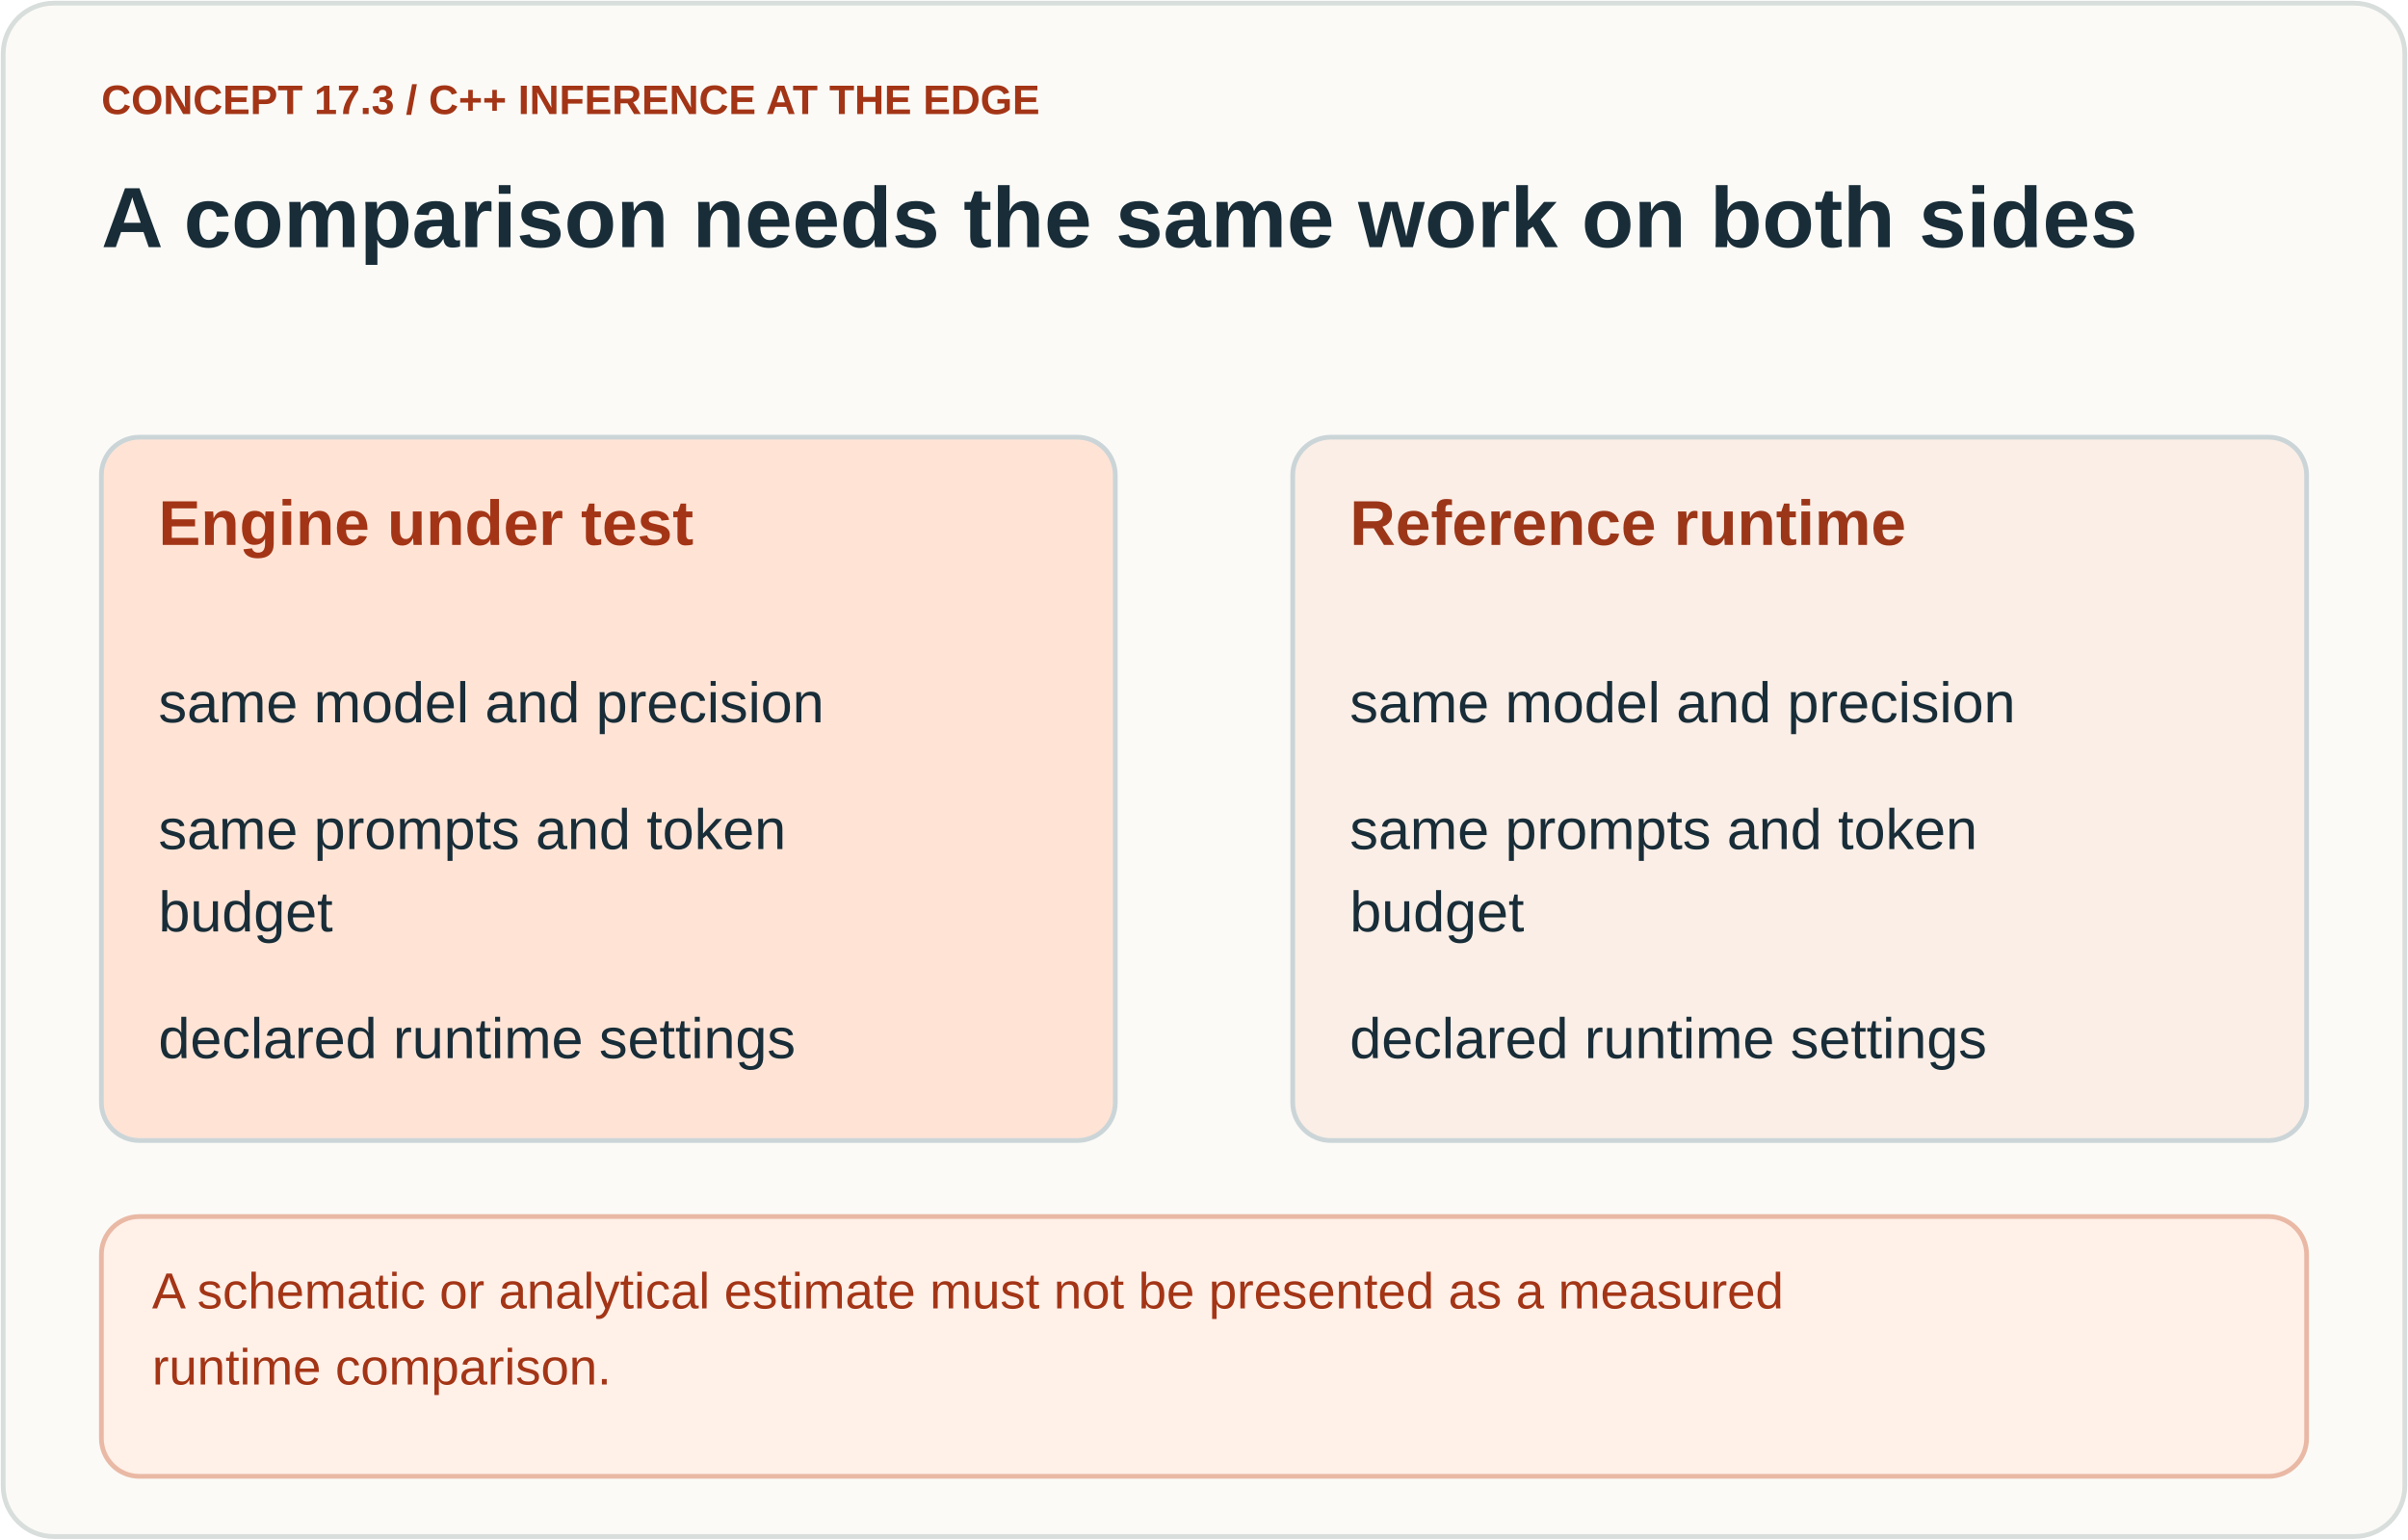
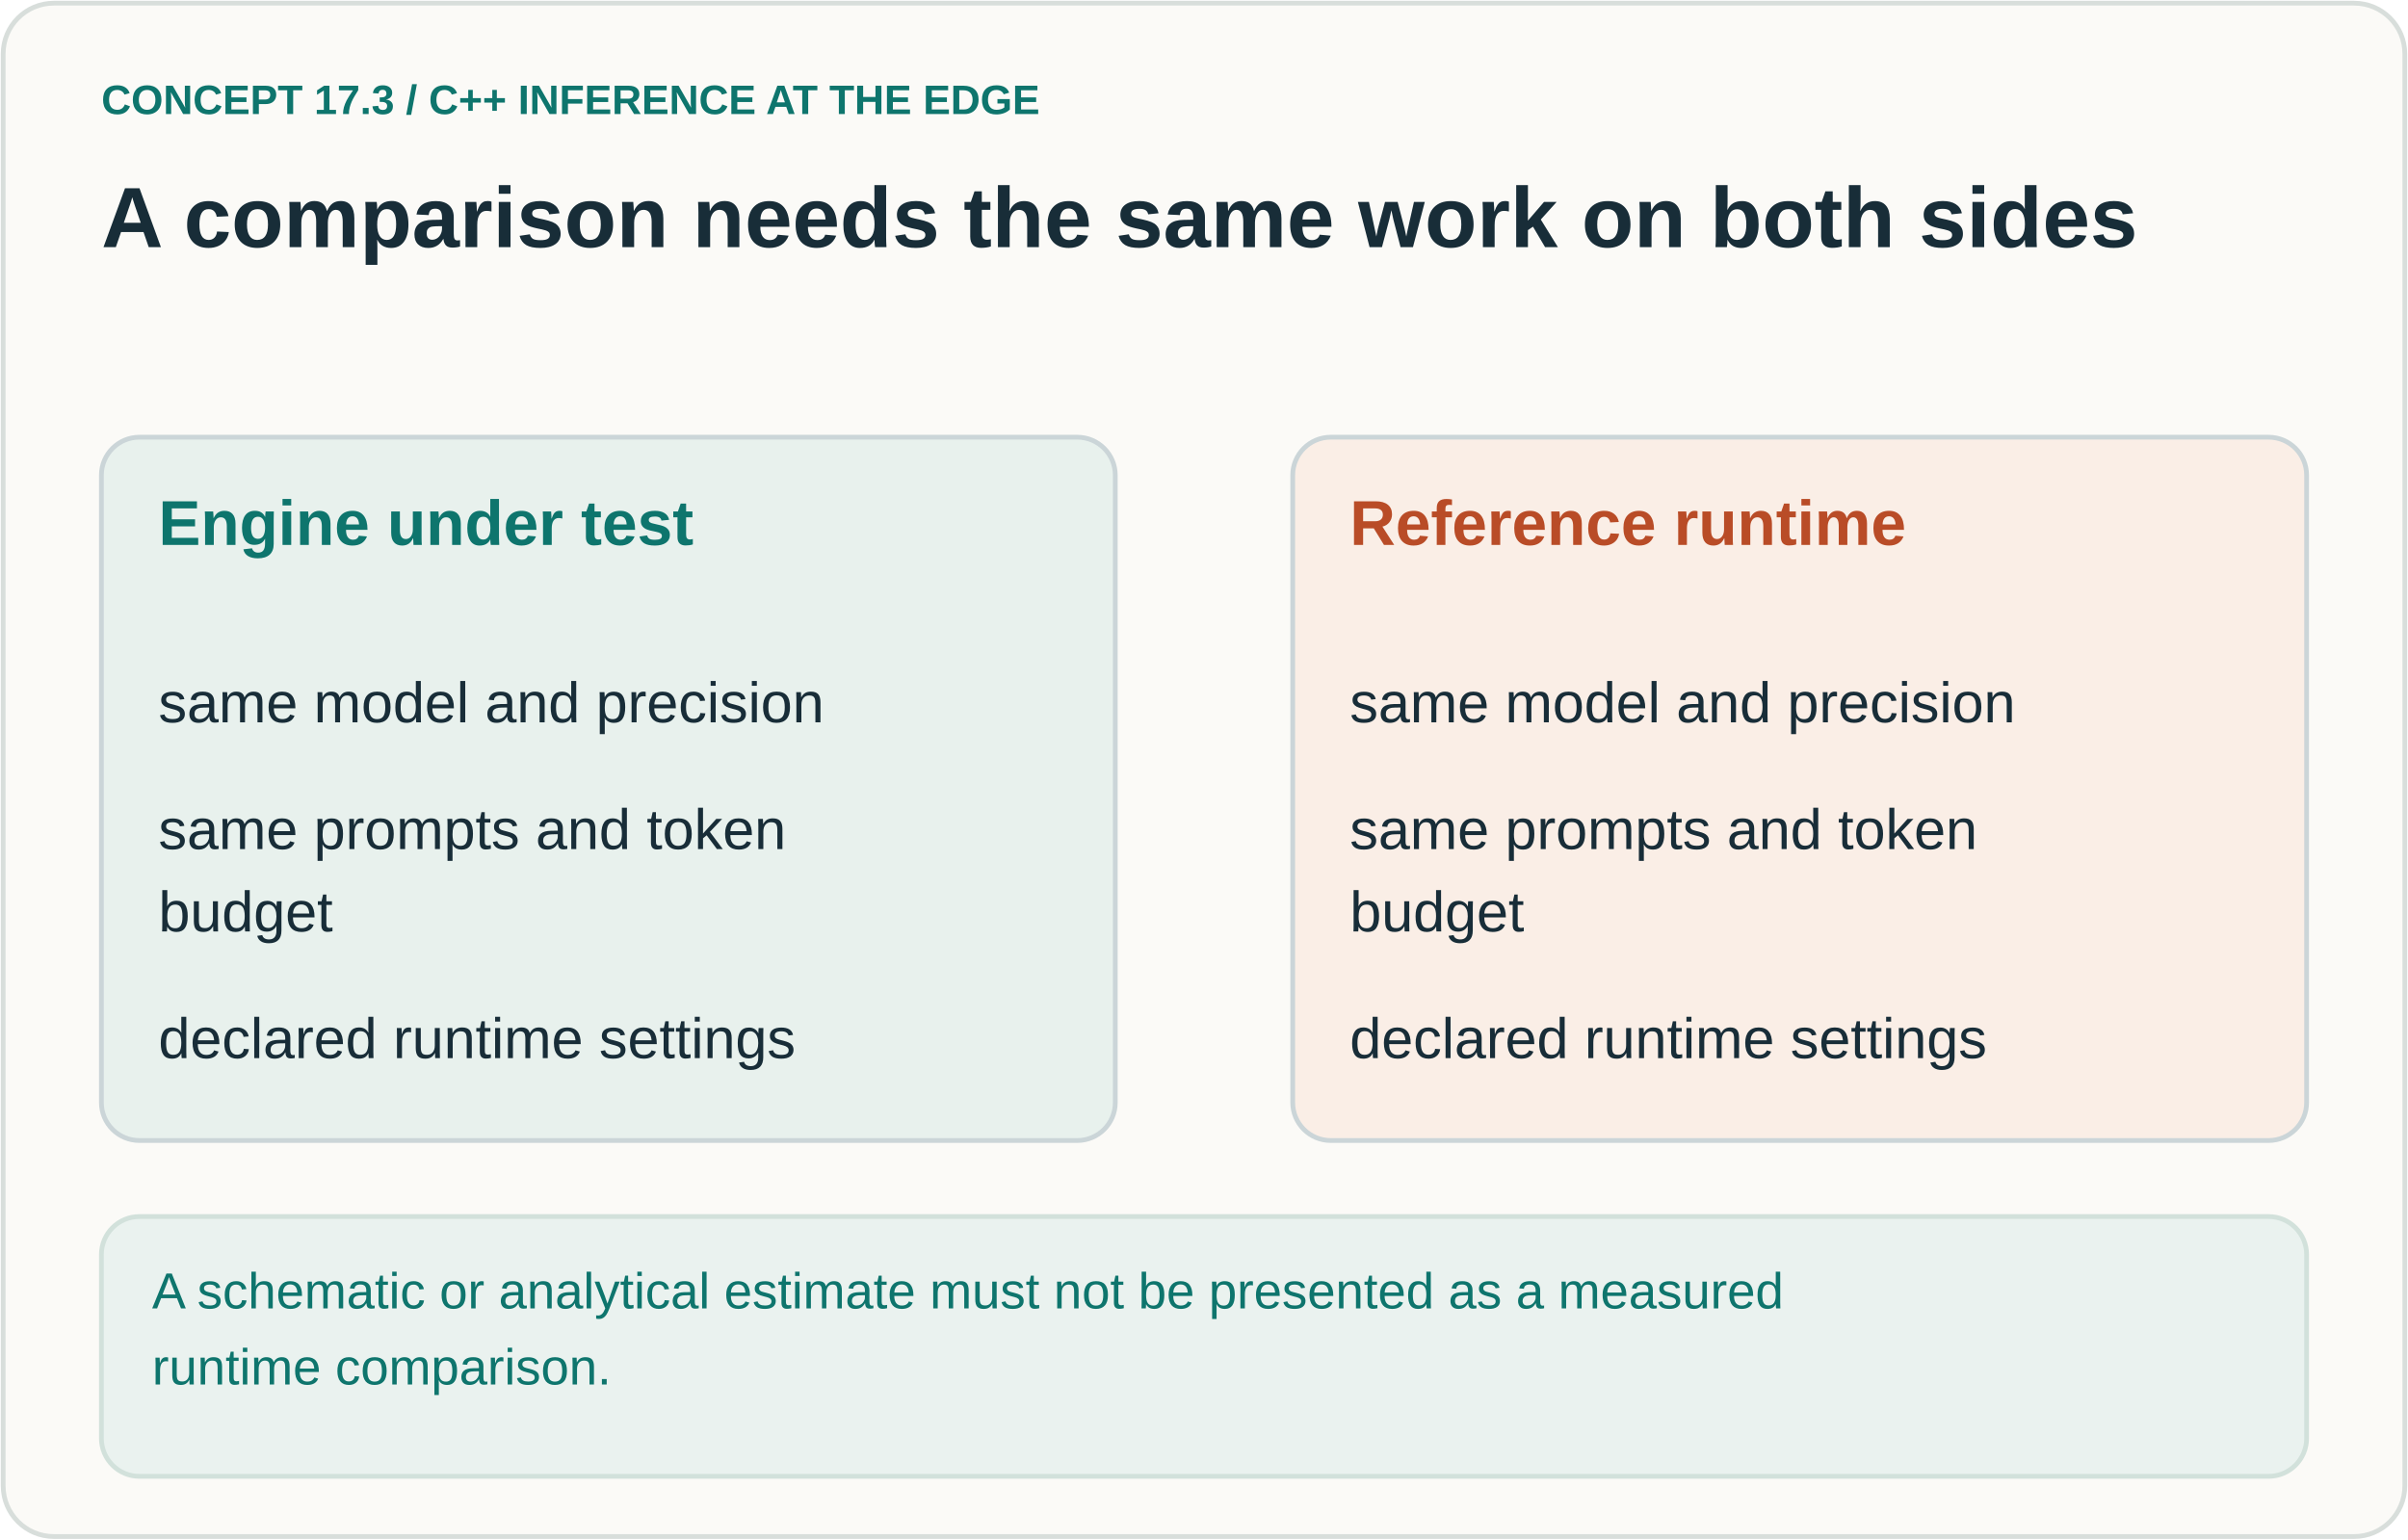
<svg xmlns="http://www.w3.org/2000/svg" width="760" height="486" viewBox="0 0 760 486" role="img" aria-labelledby="title desc">
  <defs>
    <marker id="arrow" viewBox="0 0 10 10" refX="9" refY="5" markerWidth="6" markerHeight="6" orient="auto-start-reverse">
      <path d="M0 0 L10 5 L0 10 Z" fill="#738993" />
    </marker>
  </defs>
  <g font-family="Arial, Helvetica, sans-serif">
    <rect x="1" y="1" width="758" height="484" rx="16" fill="#fbfaf7" stroke="#d8dedb" stroke-width="1.5" />
-     <text x="32" y="36" font-size="13" fill="#a33516" font-weight="700" text-anchor="start">CONCEPT 17.3  /  C++ INFERENCE AT THE EDGE</text>
+     <text x="32" y="36" font-size="13" fill="#0e756d" font-weight="700" text-anchor="start">CONCEPT 17.3  /  C++ INFERENCE AT THE EDGE</text>
    <text x="32" y="78" font-size="27" fill="#182d38" font-weight="600" text-anchor="start">A comparison needs the same work on both sides</text>
-     <rect x="32" y="138" width="320" height="222" rx="12" fill="#ffe4d6" stroke="#cbd5d8" stroke-width="1.5" />
-     <text x="50" y="172" font-size="20" fill="#a33516" font-weight="600" text-anchor="start">Engine under test</text>
+     <rect x="32" y="138" width="320" height="222" rx="12" fill="#e8f1ed" stroke="#cbd5d8" stroke-width="1.5" />
+     <text x="50" y="172" font-size="20" fill="#0e756d" font-weight="600" text-anchor="start">Engine under test</text>
    <text x="50" y="228" font-size="18" fill="#182d38" font-weight="400" text-anchor="start">same model and precision</text>
    <text x="50" y="268" font-size="18" fill="#182d38" font-weight="400" text-anchor="start">same prompts and token</text>
    <text x="50" y="294" font-size="18" fill="#182d38" font-weight="400" text-anchor="start">budget</text>
    <text x="50" y="334" font-size="18" fill="#182d38" font-weight="400" text-anchor="start">declared runtime settings</text>
    <rect x="408" y="138" width="320" height="222" rx="12" fill="#faeee6" stroke="#cbd5d8" stroke-width="1.5" />
-     <text x="426" y="172" font-size="20" fill="#9c3619" font-weight="600" text-anchor="start">Reference runtime</text>
+     <text x="426" y="172" font-size="20" fill="#b94c27" font-weight="600" text-anchor="start">Reference runtime</text>
    <text x="426" y="228" font-size="18" fill="#182d38" font-weight="400" text-anchor="start">same model and precision</text>
    <text x="426" y="268" font-size="18" fill="#182d38" font-weight="400" text-anchor="start">same prompts and token</text>
    <text x="426" y="294" font-size="18" fill="#182d38" font-weight="400" text-anchor="start">budget</text>
    <text x="426" y="334" font-size="18" fill="#182d38" font-weight="400" text-anchor="start">declared runtime settings</text>
-     <rect x="32" y="384" width="696" height="82" rx="12" fill="#fff0e8" stroke="#e9b9a5" stroke-width="1.5" />
-     <text x="48" y="413" font-size="16" fill="#a33516" font-weight="400" text-anchor="start">A schematic or analytical estimate must not be presented as a measured</text>
-     <text x="48" y="437" font-size="16" fill="#a33516" font-weight="400" text-anchor="start">runtime comparison.</text>
+     <rect x="32" y="384" width="696" height="82" rx="12" fill="#eaf2ef" stroke="#d2e1db" stroke-width="1.5" />
+     <text x="48" y="413" font-size="16" fill="#0e756d" font-weight="400" text-anchor="start">A schematic or analytical estimate must not be presented as a measured</text>
+     <text x="48" y="437" font-size="16" fill="#0e756d" font-weight="400" text-anchor="start">runtime comparison.</text>
  </g>
</svg>
